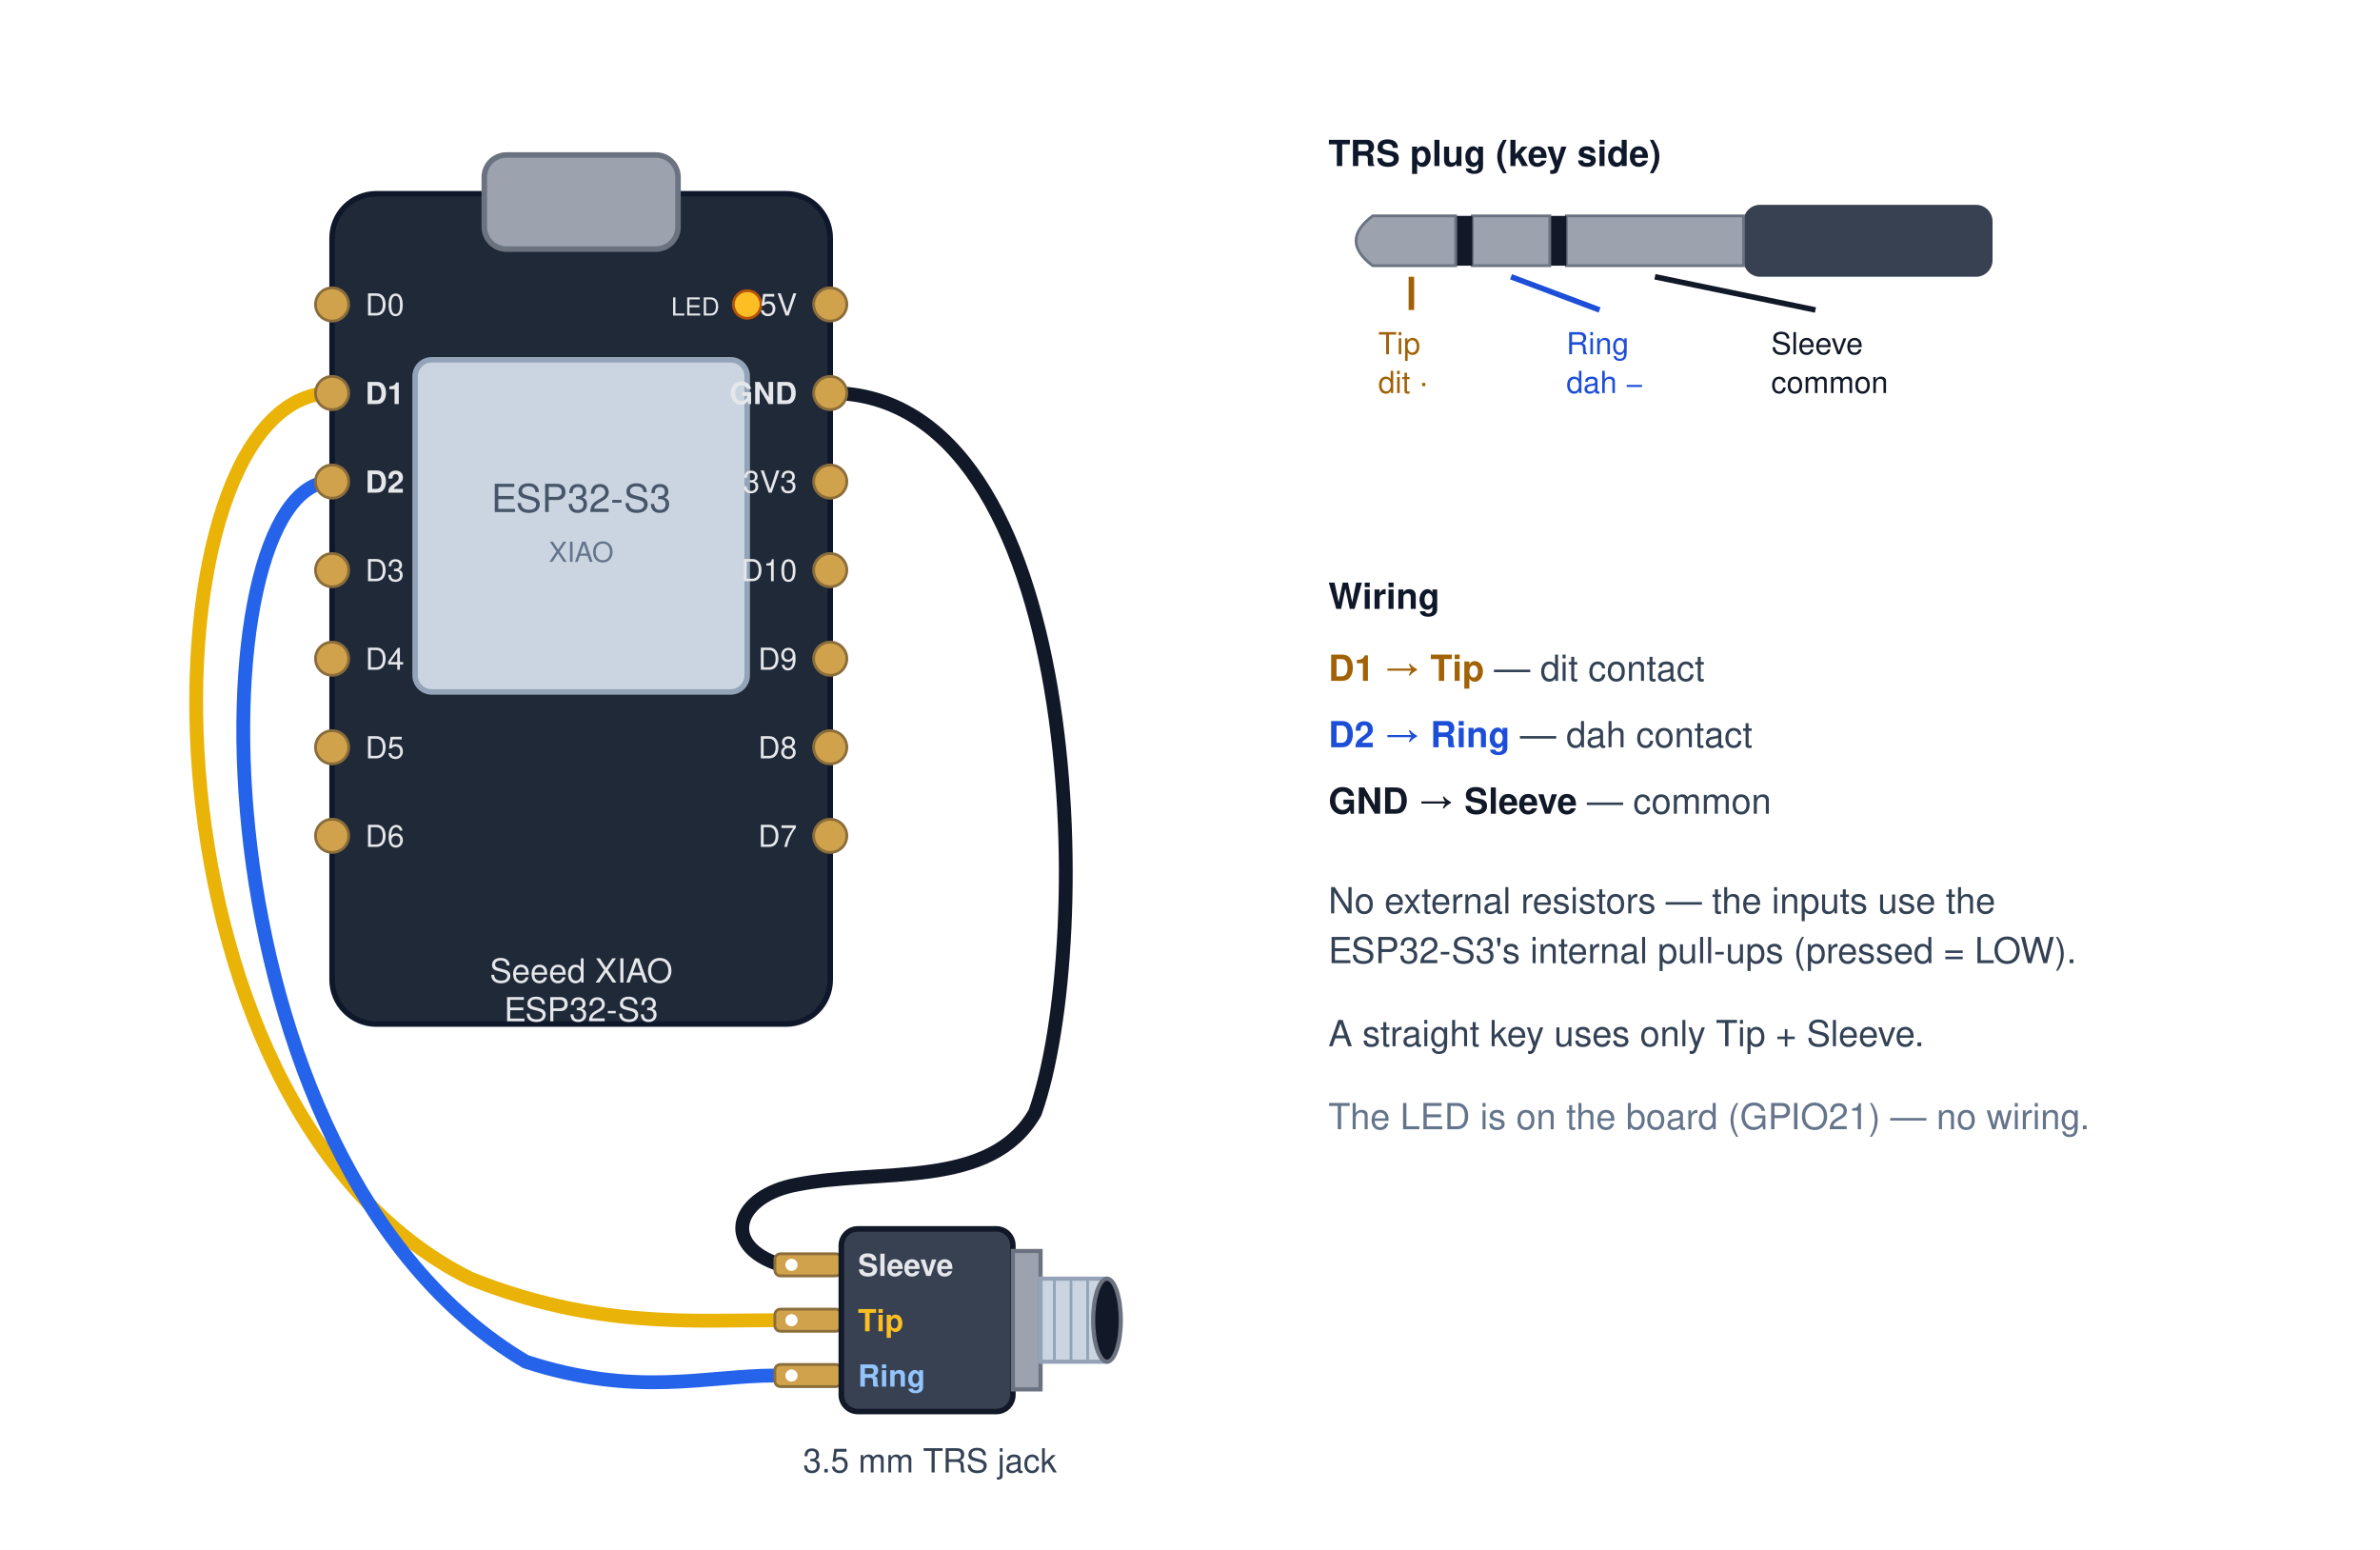
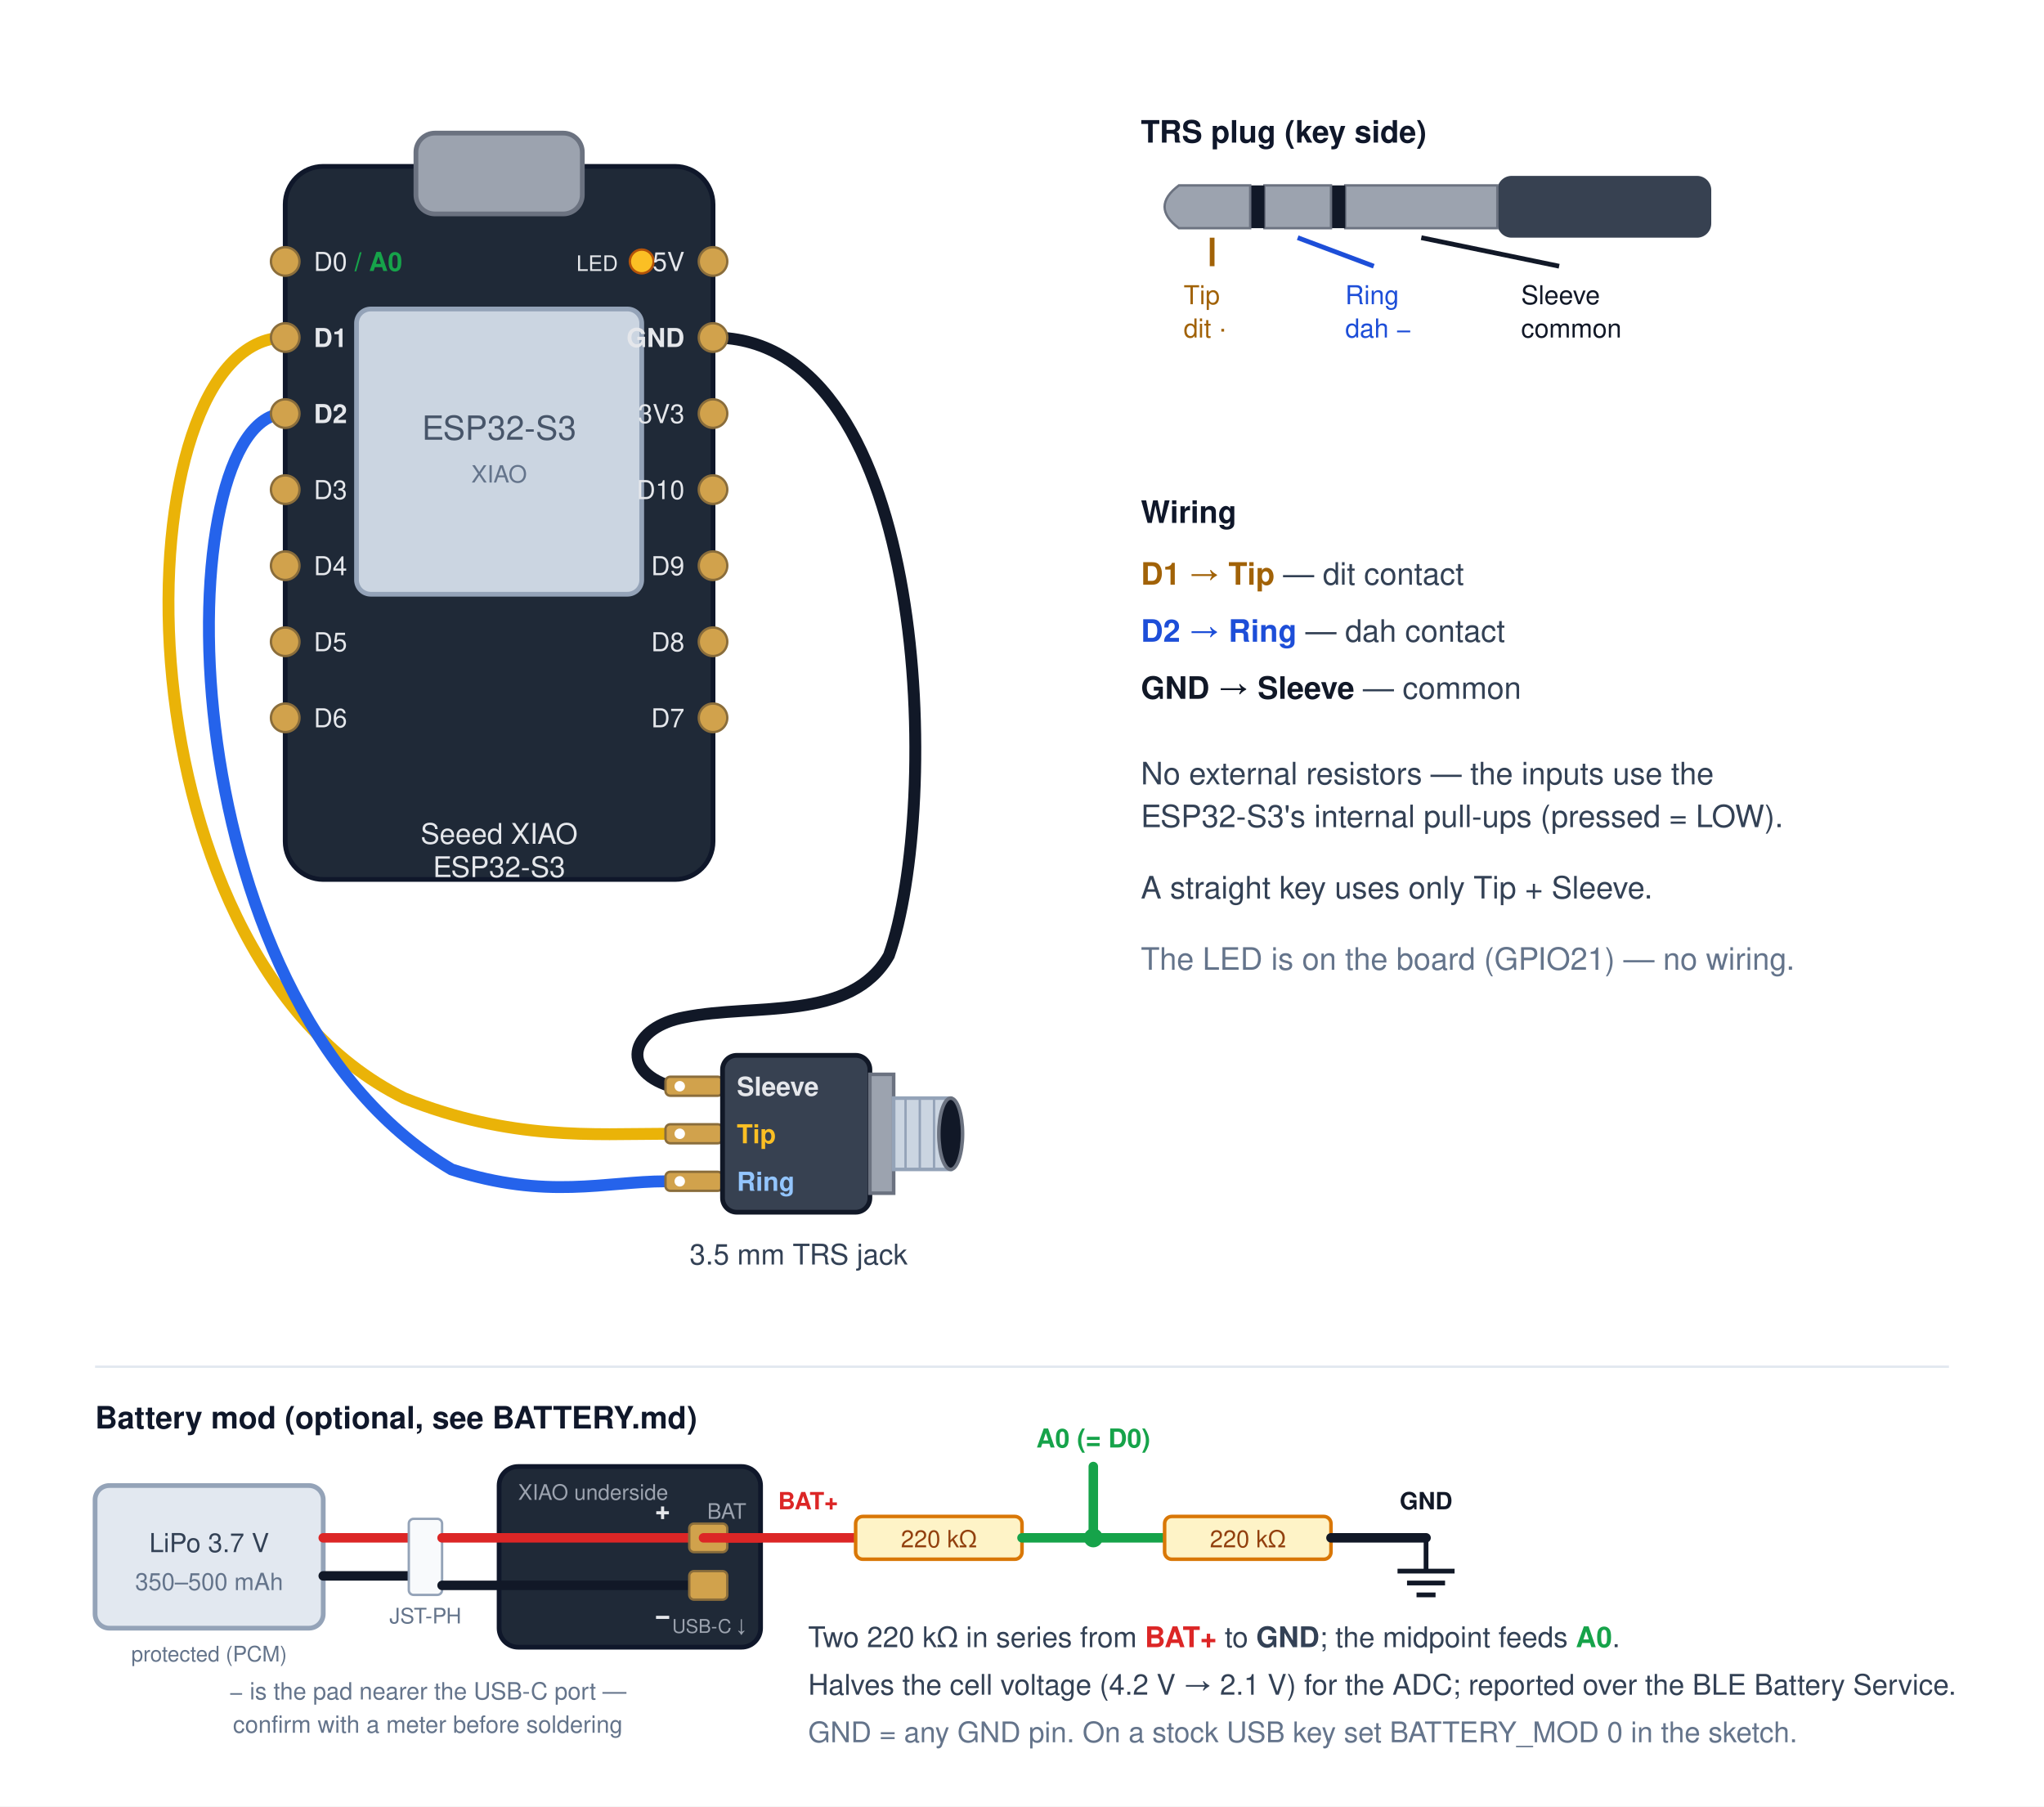
- <svg xmlns="http://www.w3.org/2000/svg" width="860" height="560" viewBox="0 0 860 560" font-family="Helvetica, Arial, sans-serif">
-   <rect width="860" height="560" fill="#ffffff" />
+ <svg xmlns="http://www.w3.org/2000/svg" width="860" height="760" viewBox="0 0 860 760" font-family="Helvetica, Arial, sans-serif">
+   <rect width="860" height="760" fill="#ffffff" />
  <path d="M 120 142 C 50 142, 45 400, 170 462 C 215 480, 250 477, 280 477" fill="none" stroke="#eab308" stroke-width="5" stroke-linecap="round" />
  <path d="M 120 174 C 70 174, 68 420, 190 492 C 230 505, 255 497, 280 497" fill="none" stroke="#2563eb" stroke-width="5" stroke-linecap="round" />
  <path d="M 300 142 C 392 142, 396 340, 374 402 C 358 430, 318 422, 288 428 C 266 432, 260 450, 282 457" fill="none" stroke="#111827" stroke-width="5" stroke-linecap="round" />
  <g transform="translate(120,70)">
    <rect x="0" y="0" width="180" height="300" rx="16" fill="#1f2937" stroke="#0f172a" stroke-width="2" />
    <rect x="55" y="-14" width="70" height="34" rx="8" fill="#9ca3af" stroke="#6b7280" stroke-width="2" />
    <rect x="30" y="60" width="120" height="120" rx="6" fill="#cbd5e1" stroke="#94a3b8" stroke-width="2" />
    <text x="90" y="115" font-size="14" fill="#475569" text-anchor="middle">ESP32-S3</text>
    <text x="90" y="133" font-size="10" fill="#64748b" text-anchor="middle">XIAO</text>
    <circle cx="150" cy="40" r="5" fill="#fbbf24" stroke="#b45309" />
    <text x="140" y="44" font-size="9" fill="#e5e7eb" text-anchor="end">LED</text>
    <text x="90" y="285" font-size="12" fill="#e5e7eb" text-anchor="middle">Seeed XIAO</text>
    <text x="90" y="285" dy="14" font-size="12" fill="#e5e7eb" text-anchor="middle">ESP32-S3</text>
    <g font-size="11" fill="#e5e7eb">
      <circle cx="0" cy="40" r="6" fill="#d1a24c" stroke="#8a6d3b" />
      <circle cx="0" cy="72" r="6" fill="#d1a24c" stroke="#8a6d3b" />
      <circle cx="0" cy="104" r="6" fill="#d1a24c" stroke="#8a6d3b" />
      <circle cx="0" cy="136" r="6" fill="#d1a24c" stroke="#8a6d3b" />
      <circle cx="0" cy="168" r="6" fill="#d1a24c" stroke="#8a6d3b" />
      <circle cx="0" cy="200" r="6" fill="#d1a24c" stroke="#8a6d3b" />
      <circle cx="0" cy="232" r="6" fill="#d1a24c" stroke="#8a6d3b" />
-       <text x="12" y="44">D0</text>
+       <text x="12" y="44">D0 <tspan fill="#16a34a" font-weight="bold">/ A0</tspan>
+       </text>
      <text x="12" y="76" font-weight="bold">D1</text>
      <text x="12" y="108" font-weight="bold">D2</text>
      <text x="12" y="140">D3</text>
      <text x="12" y="172">D4</text>
      <text x="12" y="204">D5</text>
      <text x="12" y="236">D6</text>
    </g>
    <g font-size="11" fill="#e5e7eb">
      <circle cx="180" cy="40" r="6" fill="#d1a24c" stroke="#8a6d3b" />
      <circle cx="180" cy="72" r="6" fill="#d1a24c" stroke="#8a6d3b" />
      <circle cx="180" cy="104" r="6" fill="#d1a24c" stroke="#8a6d3b" />
      <circle cx="180" cy="136" r="6" fill="#d1a24c" stroke="#8a6d3b" />
      <circle cx="180" cy="168" r="6" fill="#d1a24c" stroke="#8a6d3b" />
      <circle cx="180" cy="200" r="6" fill="#d1a24c" stroke="#8a6d3b" />
      <circle cx="180" cy="232" r="6" fill="#d1a24c" stroke="#8a6d3b" />
      <text x="168" y="44" text-anchor="end">5V</text>
      <text x="168" y="76" text-anchor="end" font-weight="bold">GND</text>
      <text x="168" y="108" text-anchor="end">3V3</text>
      <text x="168" y="140" text-anchor="end">D10</text>
      <text x="168" y="172" text-anchor="end">D9</text>
      <text x="168" y="204" text-anchor="end">D8</text>
      <text x="168" y="236" text-anchor="end">D7</text>
    </g>
  </g>
  <g transform="translate(302,440)">
    <g stroke="#8a6d3b" fill="#d1a24c">
      <rect x="-22" y="13" width="24" height="8" rx="2" />
      <rect x="-22" y="33" width="24" height="8" rx="2" />
      <rect x="-22" y="53" width="24" height="8" rx="2" />
    </g>
    <circle cx="-16" cy="17" r="2.2" fill="#ffffff" stroke="none" />
    <circle cx="-16" cy="37" r="2.2" fill="#ffffff" stroke="none" />
    <circle cx="-16" cy="57" r="2.2" fill="#ffffff" stroke="none" />
    <rect x="2" y="4" width="62" height="66" rx="6" fill="#374151" stroke="#111827" stroke-width="2" />
    <g font-size="11" font-weight="bold">
      <text x="8" y="21" fill="#e5e7eb">Sleeve</text>
      <text x="8" y="41" fill="#fbbf24">Tip</text>
      <text x="8" y="61" fill="#93c5fd">Ring</text>
    </g>
    <rect x="64" y="12" width="10" height="50" fill="#9ca3af" stroke="#6b7280" stroke-width="1.5" />
    <rect x="74" y="22" width="24" height="30" fill="#cbd5e1" stroke="#94a3b8" stroke-width="1.5" />
    <line x1="79" y1="22" x2="79" y2="52" stroke="#94a3b8" stroke-width="1" />
    <line x1="85" y1="22" x2="85" y2="52" stroke="#94a3b8" stroke-width="1" />
    <line x1="91" y1="22" x2="91" y2="52" stroke="#94a3b8" stroke-width="1" />
    <ellipse cx="98" cy="37" rx="5" ry="15" fill="#111827" stroke="#6b7280" stroke-width="1.5" />
    <text x="34" y="92" font-size="12" fill="#334155" text-anchor="middle">3.5 mm TRS jack</text>
  </g>
  <g transform="translate(480,60)">
    <text x="0" y="0" font-size="13" fill="#0f172a" font-weight="bold">TRS plug (key side)</text>
    <rect x="150" y="14" width="90" height="26" rx="6" fill="#374151" />
    <rect x="86" y="18" width="64" height="18" fill="#9ca3af" stroke="#6b7280" />
    <rect x="80" y="18" width="6" height="18" fill="#111827" />
    <rect x="52" y="18" width="28" height="18" fill="#9ca3af" stroke="#6b7280" />
    <rect x="46" y="18" width="6" height="18" fill="#111827" />
    <path d="M 16 18 L 46 18 L 46 36 L 16 36 Q 4 27 16 18 Z" fill="#9ca3af" stroke="#6b7280" />
    <line x1="30" y1="40" x2="30" y2="52" stroke="#a16207" stroke-width="2" />
    <line x1="66" y1="40" x2="98" y2="52" stroke="#1d4ed8" stroke-width="2" />
    <line x1="118" y1="40" x2="176" y2="52" stroke="#111827" stroke-width="2" />
    <g font-size="11">
      <text x="18" y="68" fill="#a16207">Tip</text>
      <text x="18" y="82" fill="#a16207">dit ·</text>
      <text x="86" y="68" fill="#1d4ed8">Ring</text>
      <text x="86" y="82" fill="#1d4ed8">dah −</text>
      <text x="160" y="68" fill="#111827">Sleeve</text>
      <text x="160" y="82" fill="#111827">common</text>
    </g>
  </g>
  <g font-size="13" fill="#334155" transform="translate(480,220)">
    <text y="0" font-weight="bold" fill="#0f172a">Wiring</text>
    <text y="26">
      <tspan fill="#a16207" font-weight="bold">D1 → Tip</tspan> — dit contact</text>
    <text y="50">
      <tspan fill="#1d4ed8" font-weight="bold">D2 → Ring</tspan> — dah contact</text>
    <text y="74">
      <tspan fill="#111827" font-weight="bold">GND → Sleeve</tspan> — common</text>
    <text y="110">No external resistors — the inputs use the</text>
    <text y="128">ESP32-S3's internal pull-ups (pressed = LOW).</text>
    <text y="158">A straight key uses only Tip + Sleeve.</text>
    <text y="188" fill="#64748b">The LED is on the board (GPIO21) — no wiring.</text>
  </g>
+   <g transform="translate(0,575)">
+     <line x1="40" y1="0" x2="820" y2="0" stroke="#e2e8f0" stroke-width="1" />
+     <text x="40" y="26" font-size="13" font-weight="bold" fill="#0f172a">Battery mod (optional, see BATTERY.md)</text>
+     <g transform="translate(40,50)">
+       <rect x="0" y="0" width="96" height="60" rx="6" fill="#e2e8f0" stroke="#94a3b8" stroke-width="2" />
+       <text x="48" y="28" font-size="11" fill="#334155" text-anchor="middle">LiPo 3.7 V</text>
+       <text x="48" y="44" font-size="10" fill="#64748b" text-anchor="middle">350–500 mAh</text>
+       <line x1="96" y1="22" x2="132" y2="22" stroke="#dc2626" stroke-width="4" stroke-linecap="round" />
+       <line x1="96" y1="38" x2="132" y2="38" stroke="#111827" stroke-width="4" stroke-linecap="round" />
+       <rect x="132" y="14" width="14" height="32" rx="2" fill="#f8fafc" stroke="#94a3b8" />
+       <text x="139" y="58" font-size="9" fill="#64748b" text-anchor="middle">JST-PH</text>
+       <text x="48" y="74" font-size="9" fill="#64748b" text-anchor="middle">protected (PCM)</text>
+     </g>
+     <g transform="translate(210,42)">
+       <rect x="0" y="0" width="110" height="76" rx="8" fill="#1f2937" stroke="#0f172a" stroke-width="2" />
+       <line x1="-24" y1="30" x2="80" y2="30" stroke="#dc2626" stroke-width="4" stroke-linecap="round" />
+       <line x1="-24" y1="50" x2="80" y2="50" stroke="#111827" stroke-width="4" stroke-linecap="round" />
+       <rect x="80" y="24" width="16" height="12" rx="2" fill="#d1a24c" stroke="#8a6d3b" />
+       <rect x="80" y="44" width="16" height="12" rx="2" fill="#d1a24c" stroke="#8a6d3b" />
+       <text x="72" y="22" font-size="11" fill="#e5e7eb" text-anchor="end" font-weight="bold">+</text>
+       <text x="72" y="66" font-size="11" fill="#e5e7eb" text-anchor="end" font-weight="bold">−</text>
+       <text x="104" y="22" font-size="9" fill="#9ca3af" text-anchor="end">BAT</text>
+       <text x="8" y="14" font-size="9" fill="#9ca3af">XIAO underside</text>
+       <text x="104" y="70" font-size="8" fill="#9ca3af" text-anchor="end">USB-C ↓</text>
+     </g>
+     <text x="180" y="140" font-size="10" fill="#64748b" text-anchor="middle">− is the pad nearer the USB-C port —</text>
+     <text x="180" y="154" font-size="10" fill="#64748b" text-anchor="middle">confirm with a meter before soldering</text>
+     <g transform="translate(340,72)">
+       <line x1="-44" y1="0" x2="20" y2="0" stroke="#dc2626" stroke-width="4" stroke-linecap="round" />
+       <text x="0" y="-12" font-size="10" fill="#dc2626" text-anchor="middle" font-weight="bold">BAT+</text>
+       <rect x="20" y="-9" width="70" height="18" rx="3" fill="#fef3c7" stroke="#d97706" stroke-width="1.5" />
+       <text x="55" y="4" font-size="10" fill="#92400e" text-anchor="middle">220 kΩ</text>
+       <line x1="90" y1="0" x2="150" y2="0" stroke="#16a34a" stroke-width="4" stroke-linecap="round" />
+       <circle cx="120" cy="0" r="4" fill="#16a34a" />
+       <line x1="120" y1="0" x2="120" y2="-30" stroke="#16a34a" stroke-width="4" stroke-linecap="round" />
+       <text x="120" y="-38" font-size="11" fill="#16a34a" text-anchor="middle" font-weight="bold">A0 (= D0)</text>
+       <rect x="150" y="-9" width="70" height="18" rx="3" fill="#fef3c7" stroke="#d97706" stroke-width="1.5" />
+       <text x="185" y="4" font-size="10" fill="#92400e" text-anchor="middle">220 kΩ</text>
+       <line x1="220" y1="0" x2="260" y2="0" stroke="#111827" stroke-width="4" stroke-linecap="round" />
+       <text x="260" y="-12" font-size="10" fill="#111827" text-anchor="middle" font-weight="bold">GND</text>
+       <line x1="260" y1="0" x2="260" y2="14" stroke="#111827" stroke-width="2" />
+       <line x1="248" y1="14" x2="272" y2="14" stroke="#111827" stroke-width="2" />
+       <line x1="252" y1="19" x2="268" y2="19" stroke="#111827" stroke-width="2" />
+       <line x1="256" y1="24" x2="264" y2="24" stroke="#111827" stroke-width="2" />
+     </g>
+     <line x1="306" y1="72" x2="320" y2="72" stroke="#dc2626" stroke-width="4" stroke-linecap="round" />
+     <g font-size="12" fill="#334155" transform="translate(340,118)">
+       <text y="0">Two 220 kΩ in series from <tspan fill="#dc2626" font-weight="bold">BAT+</tspan> to <tspan font-weight="bold">GND</tspan>; the midpoint feeds <tspan fill="#16a34a" font-weight="bold">A0</tspan>.</text>
+       <text y="20">Halves the cell voltage (4.2 V → 2.1 V) for the ADC; reported over the BLE Battery Service.</text>
+       <text y="40" fill="#64748b">GND = any GND pin. On a stock USB key set BATTERY_MOD 0 in the sketch.</text>
+     </g>
+   </g>
</svg>
